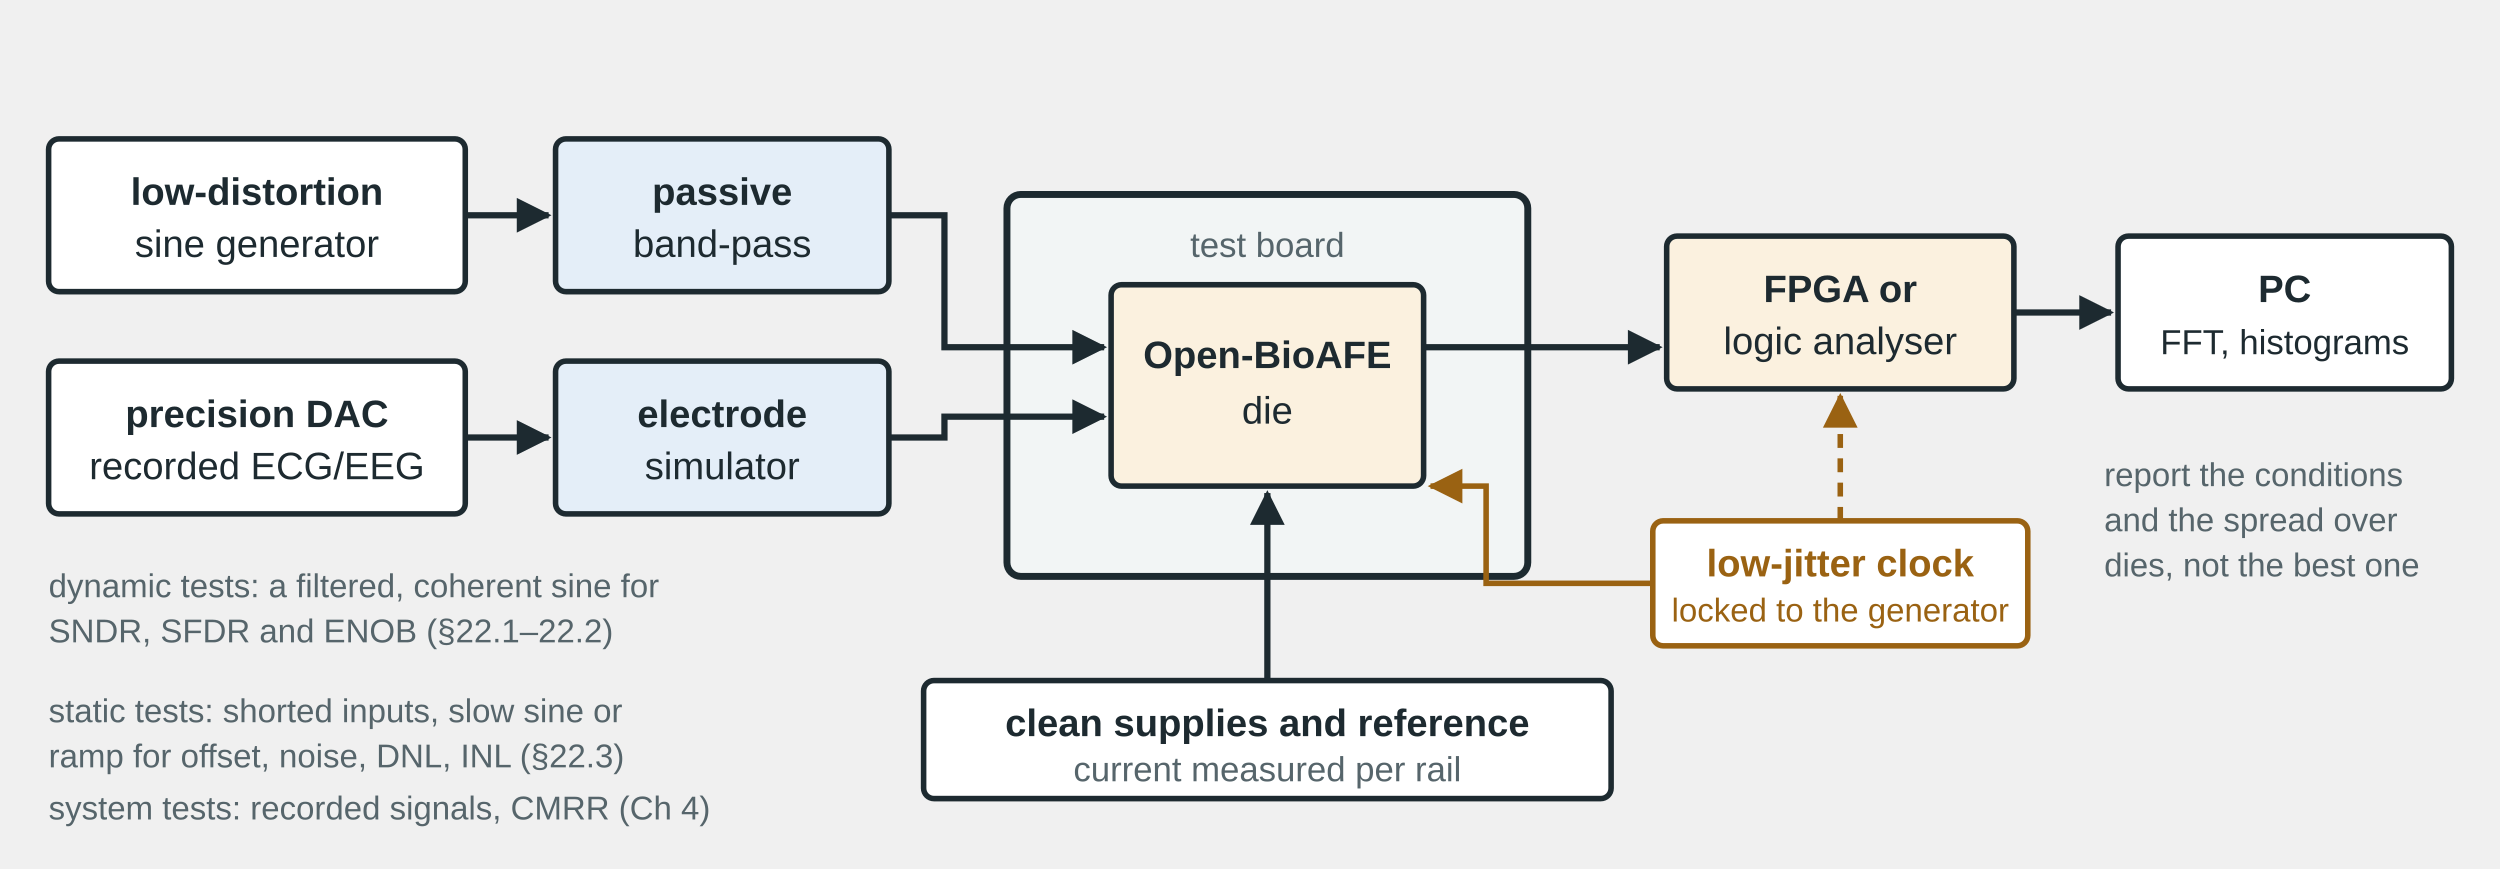
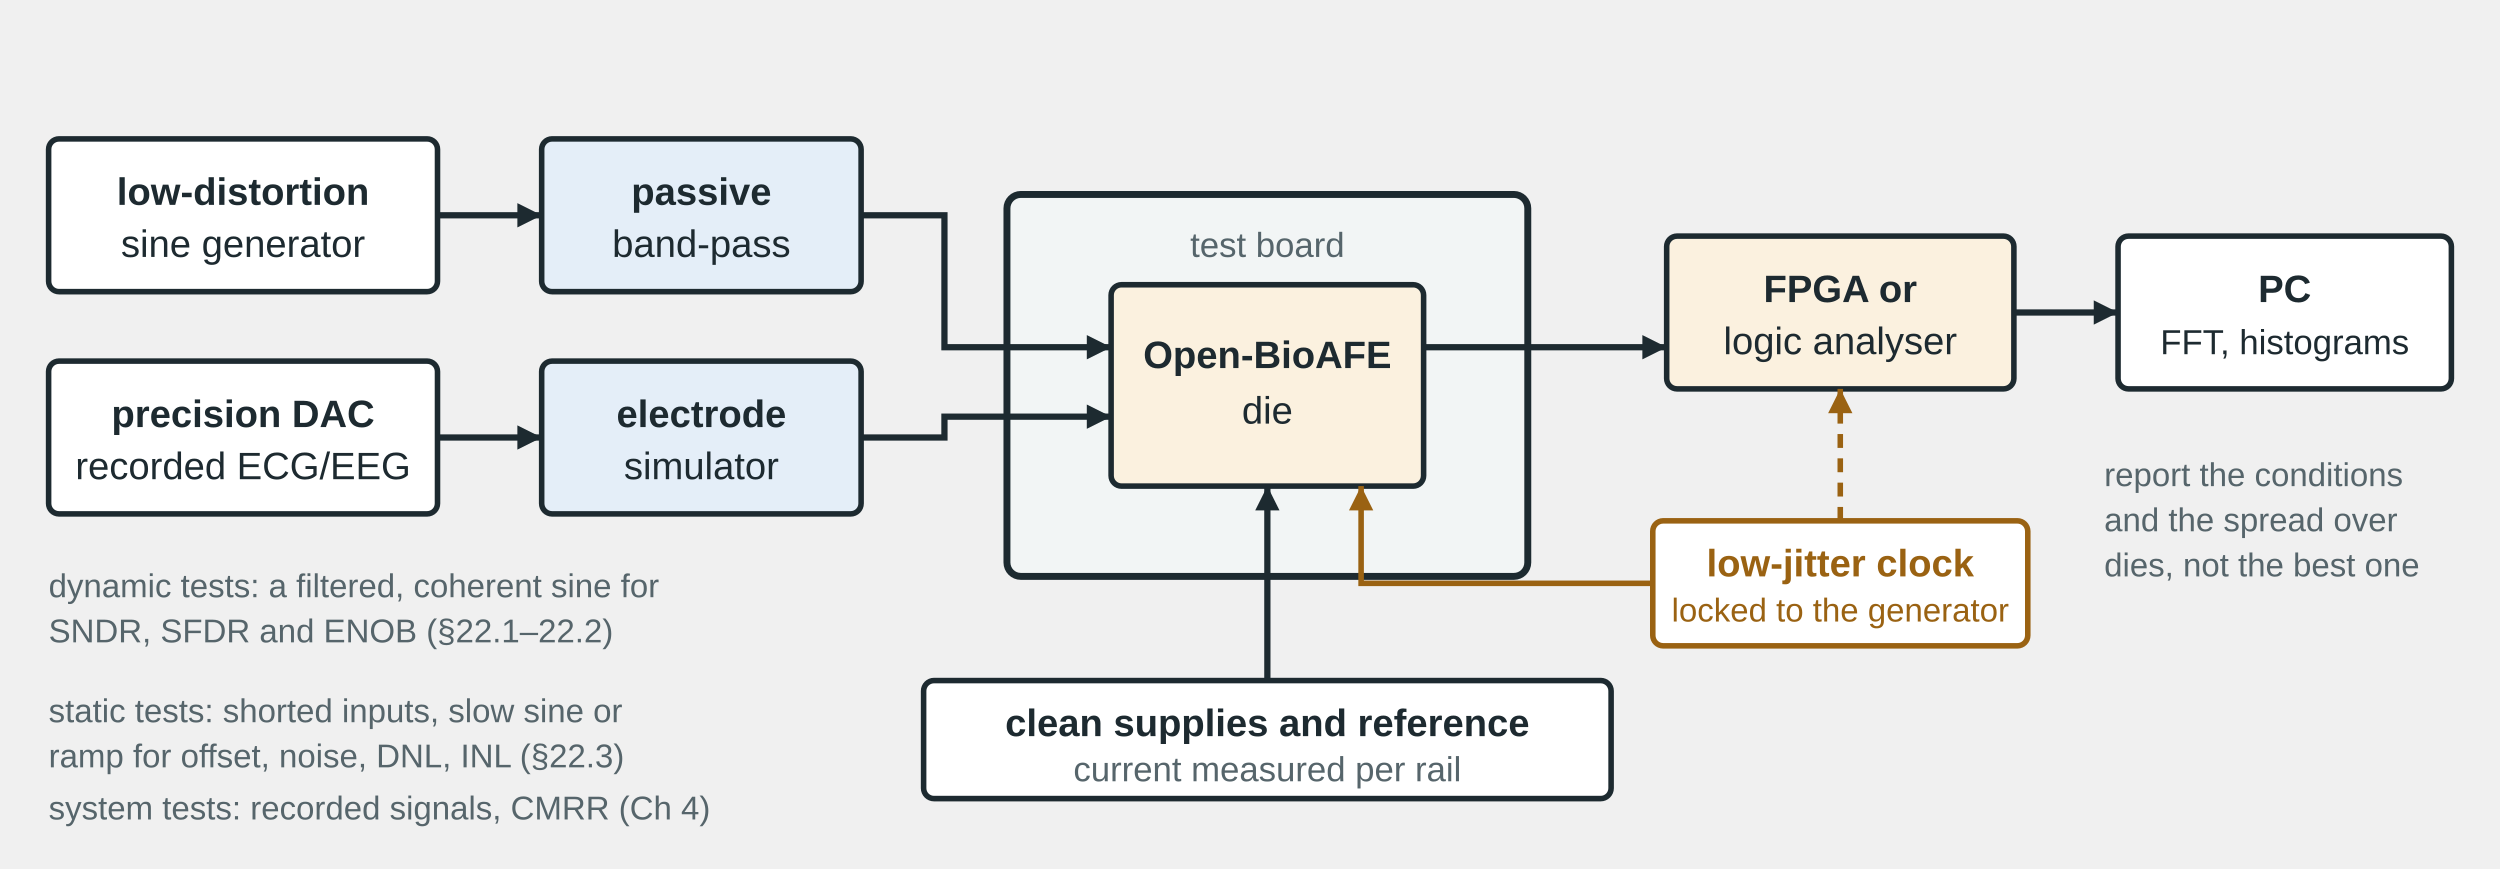
<svg xmlns="http://www.w3.org/2000/svg" viewBox="0 0 720 250" width="720" height="250" font-family="'Libre Franklin', 'Helvetica Neue', Arial, sans-serif">
  <defs>
-     <marker id="ta" viewBox="0 0 12 12" refX="11" refY="6" markerUnits="userSpaceOnUse" markerWidth="10" markerHeight="10" orient="auto">
-       <path d="M0 0 L12 6 L0 12 z" fill="#1D2A30" />
+     <marker id="ta" viewBox="0 0 10 10" refX="10" refY="5" markerUnits="userSpaceOnUse" markerWidth="7" markerHeight="7" orient="auto">
+       <path d="M0 0 L10 5 L0 10 z" fill="#1D2A30" />
    </marker>
-     <marker id="tk" viewBox="0 0 12 12" refX="11" refY="6" markerUnits="userSpaceOnUse" markerWidth="10" markerHeight="10" orient="auto">
-       <path d="M0 0 L12 6 L0 12 z" fill="#9A6212" />
+     <marker id="tk" viewBox="0 0 10 10" refX="10" refY="5" markerUnits="userSpaceOnUse" markerWidth="7" markerHeight="7" orient="auto">
+       <path d="M0 0 L10 5 L0 10 z" fill="#9A6212" />
    </marker>
  </defs>
  <g stroke="#1D2A30" stroke-width="1.6">
-     <rect x="14" y="40" width="120" height="44" rx="3" fill="#fff" />
-     <rect x="14" y="104" width="120" height="44" rx="3" fill="#fff" />
-     <rect x="160" y="40" width="96" height="44" rx="3" fill="#E4EEF8" />
-     <rect x="160" y="104" width="96" height="44" rx="3" fill="#E4EEF8" />
+     <rect x="14" y="40" width="112" height="44" rx="3" fill="#fff" />
+     <rect x="14" y="104" width="112" height="44" rx="3" fill="#fff" />
+     <rect x="156" y="40" width="92" height="44" rx="3" fill="#E4EEF8" />
+     <rect x="156" y="104" width="92" height="44" rx="3" fill="#E4EEF8" />
    <rect x="290" y="56" width="150" height="110" rx="4" fill="#F2F5F5" stroke-width="2" />
    <rect x="320" y="82" width="90" height="58" rx="3" fill="#FBF1DF" />
    <rect x="480" y="68" width="100" height="44" rx="3" fill="#FBF1DF" />
    <rect x="610" y="68" width="96" height="44" rx="3" fill="#fff" />
    <rect x="266" y="196" width="198" height="34" rx="3" fill="#fff" />
  </g>
  <g font-size="11" fill="#1D2A30" text-anchor="middle">
-     <text x="74" y="59" font-weight="700">low-distortion</text>
-     <text x="74" y="74">sine generator</text>
-     <text x="74" y="123" font-weight="700">precision DAC</text>
-     <text x="74" y="138">recorded ECG/EEG</text>
-     <text x="208" y="59" font-weight="700">passive</text>
-     <text x="208" y="74">band-pass</text>
-     <text x="208" y="123" font-weight="700">electrode</text>
-     <text x="208" y="138">simulator</text>
+     <text x="70" y="59" font-weight="700">low-distortion</text>
+     <text x="70" y="74">sine generator</text>
+     <text x="70" y="123" font-weight="700">precision DAC</text>
+     <text x="70" y="138">recorded ECG/EEG</text>
+     <text x="202" y="59" font-weight="700">passive</text>
+     <text x="202" y="74">band-pass</text>
+     <text x="202" y="123" font-weight="700">electrode</text>
+     <text x="202" y="138">simulator</text>
    <text x="365" y="74" font-size="10" fill="#56656B">test board</text>
    <text x="365" y="106" font-weight="700">Open-BioAFE</text>
    <text x="365" y="122">die</text>
    <text x="530" y="87" font-weight="700">FPGA or</text>
    <text x="530" y="102">logic analyser</text>
    <text x="658" y="87" font-weight="700">PC</text>
    <text x="658" y="102" font-size="10">FFT, histograms</text>
    <text x="365" y="212" font-weight="700">clean supplies and reference</text>
    <text x="365" y="225" font-size="10" fill="#56656B">current measured per rail</text>
  </g>
  <g stroke="#1D2A30" stroke-width="1.8" fill="none">
-     <path d="M134 62 H158" marker-end="url(#ta)" />
-     <path d="M134 126 H158" marker-end="url(#ta)" />
-     <path d="M256 62 H272 V100 H318" marker-end="url(#ta)" />
-     <path d="M256 126 H272 V120 H318" marker-end="url(#ta)" />
-     <path d="M410 100 H478" marker-end="url(#ta)" />
-     <path d="M580 90 H608" marker-end="url(#ta)" />
-     <path d="M365 196 V142" marker-end="url(#ta)" />
+     <path d="M126 62 H156" marker-end="url(#ta)" />
+     <path d="M126 126 H156" marker-end="url(#ta)" />
+     <path d="M248 62 H272 V100 H320" marker-end="url(#ta)" />
+     <path d="M248 126 H272 V120 H320" marker-end="url(#ta)" />
+     <path d="M410 100 H480" marker-end="url(#ta)" />
+     <path d="M580 90 H610" marker-end="url(#ta)" />
+     <path d="M365 196 V140" marker-end="url(#ta)" />
  </g>
  <rect x="476" y="150" width="108" height="36" rx="3" fill="#fff" stroke="#9A6212" stroke-width="1.6" />
  <text x="530" y="166" font-size="11" fill="#9A6212" text-anchor="middle" font-weight="700">low-jitter clock</text>
  <text x="530" y="179" font-size="9.5" fill="#9A6212" text-anchor="middle">locked to the generator</text>
-   <path d="M476 168 H428 V140 H412" stroke="#9A6212" stroke-width="1.6" fill="none" marker-end="url(#tk)" />
-   <path d="M530 150 V114" stroke="#9A6212" stroke-width="1.6" stroke-dasharray="4 3" fill="none" marker-end="url(#tk)" />
+   <path d="M476 168 H392 V140" stroke="#9A6212" stroke-width="1.6" fill="none" marker-end="url(#tk)" />
+   <path d="M530 150 V112" stroke="#9A6212" stroke-width="1.6" stroke-dasharray="4 3" fill="none" marker-end="url(#tk)" />
  <g font-size="9.5" fill="#56656B">
    <text x="14" y="172">dynamic tests: a filtered, coherent sine for</text>
    <text x="14" y="185">SNDR, SFDR and ENOB (§22.1–22.2)</text>
    <text x="14" y="208">static tests: shorted inputs, slow sine or</text>
    <text x="14" y="221">ramp for offset, noise, DNL, INL (§22.3)</text>
    <text x="14" y="236">system tests: recorded signals, CMRR (Ch 4)</text>
    <text x="606" y="140">report the conditions</text>
    <text x="606" y="153">and the spread over</text>
    <text x="606" y="166">dies, not the best one</text>
  </g>
</svg>
